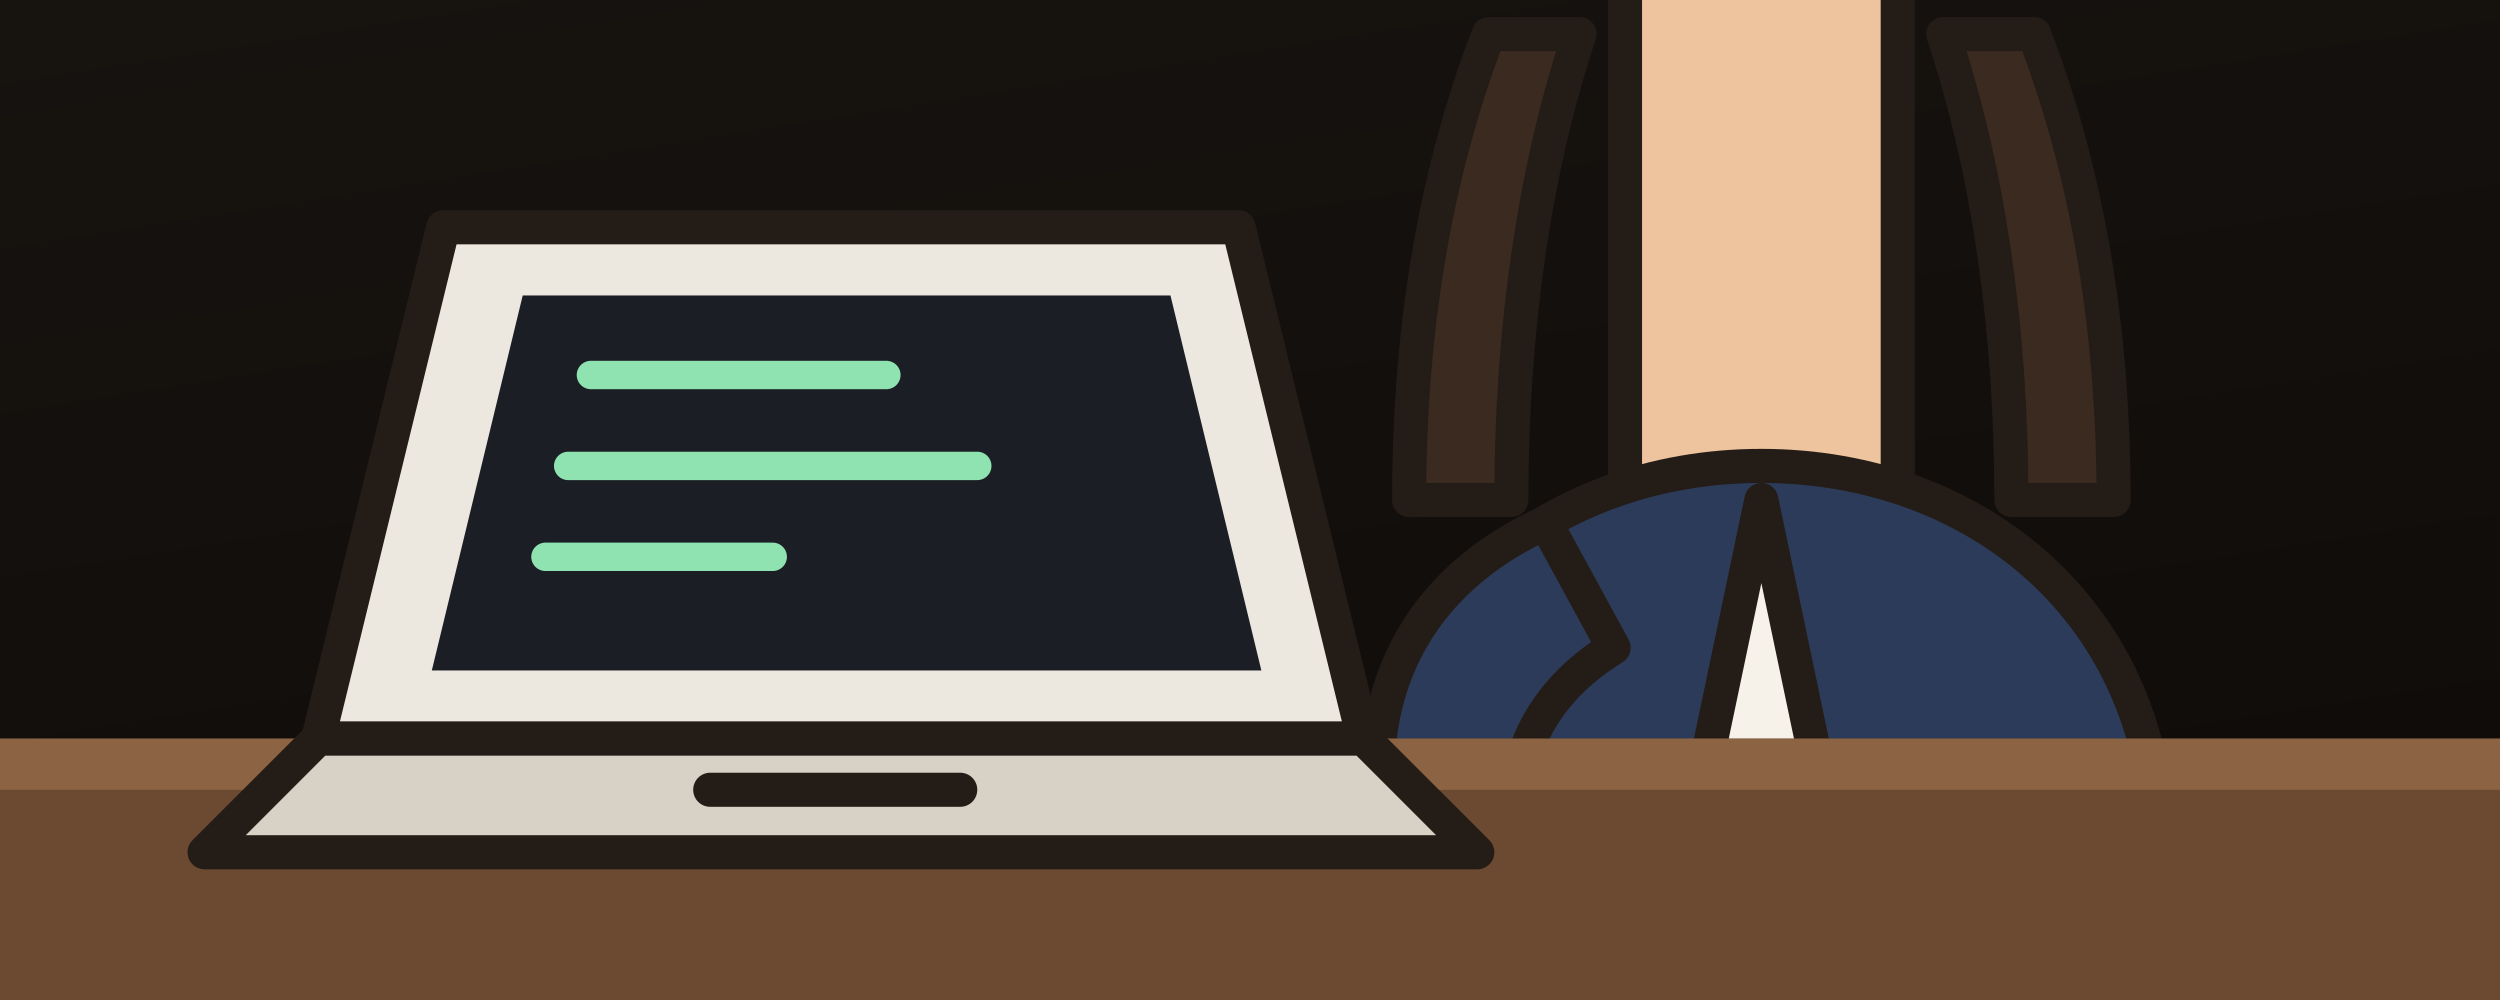
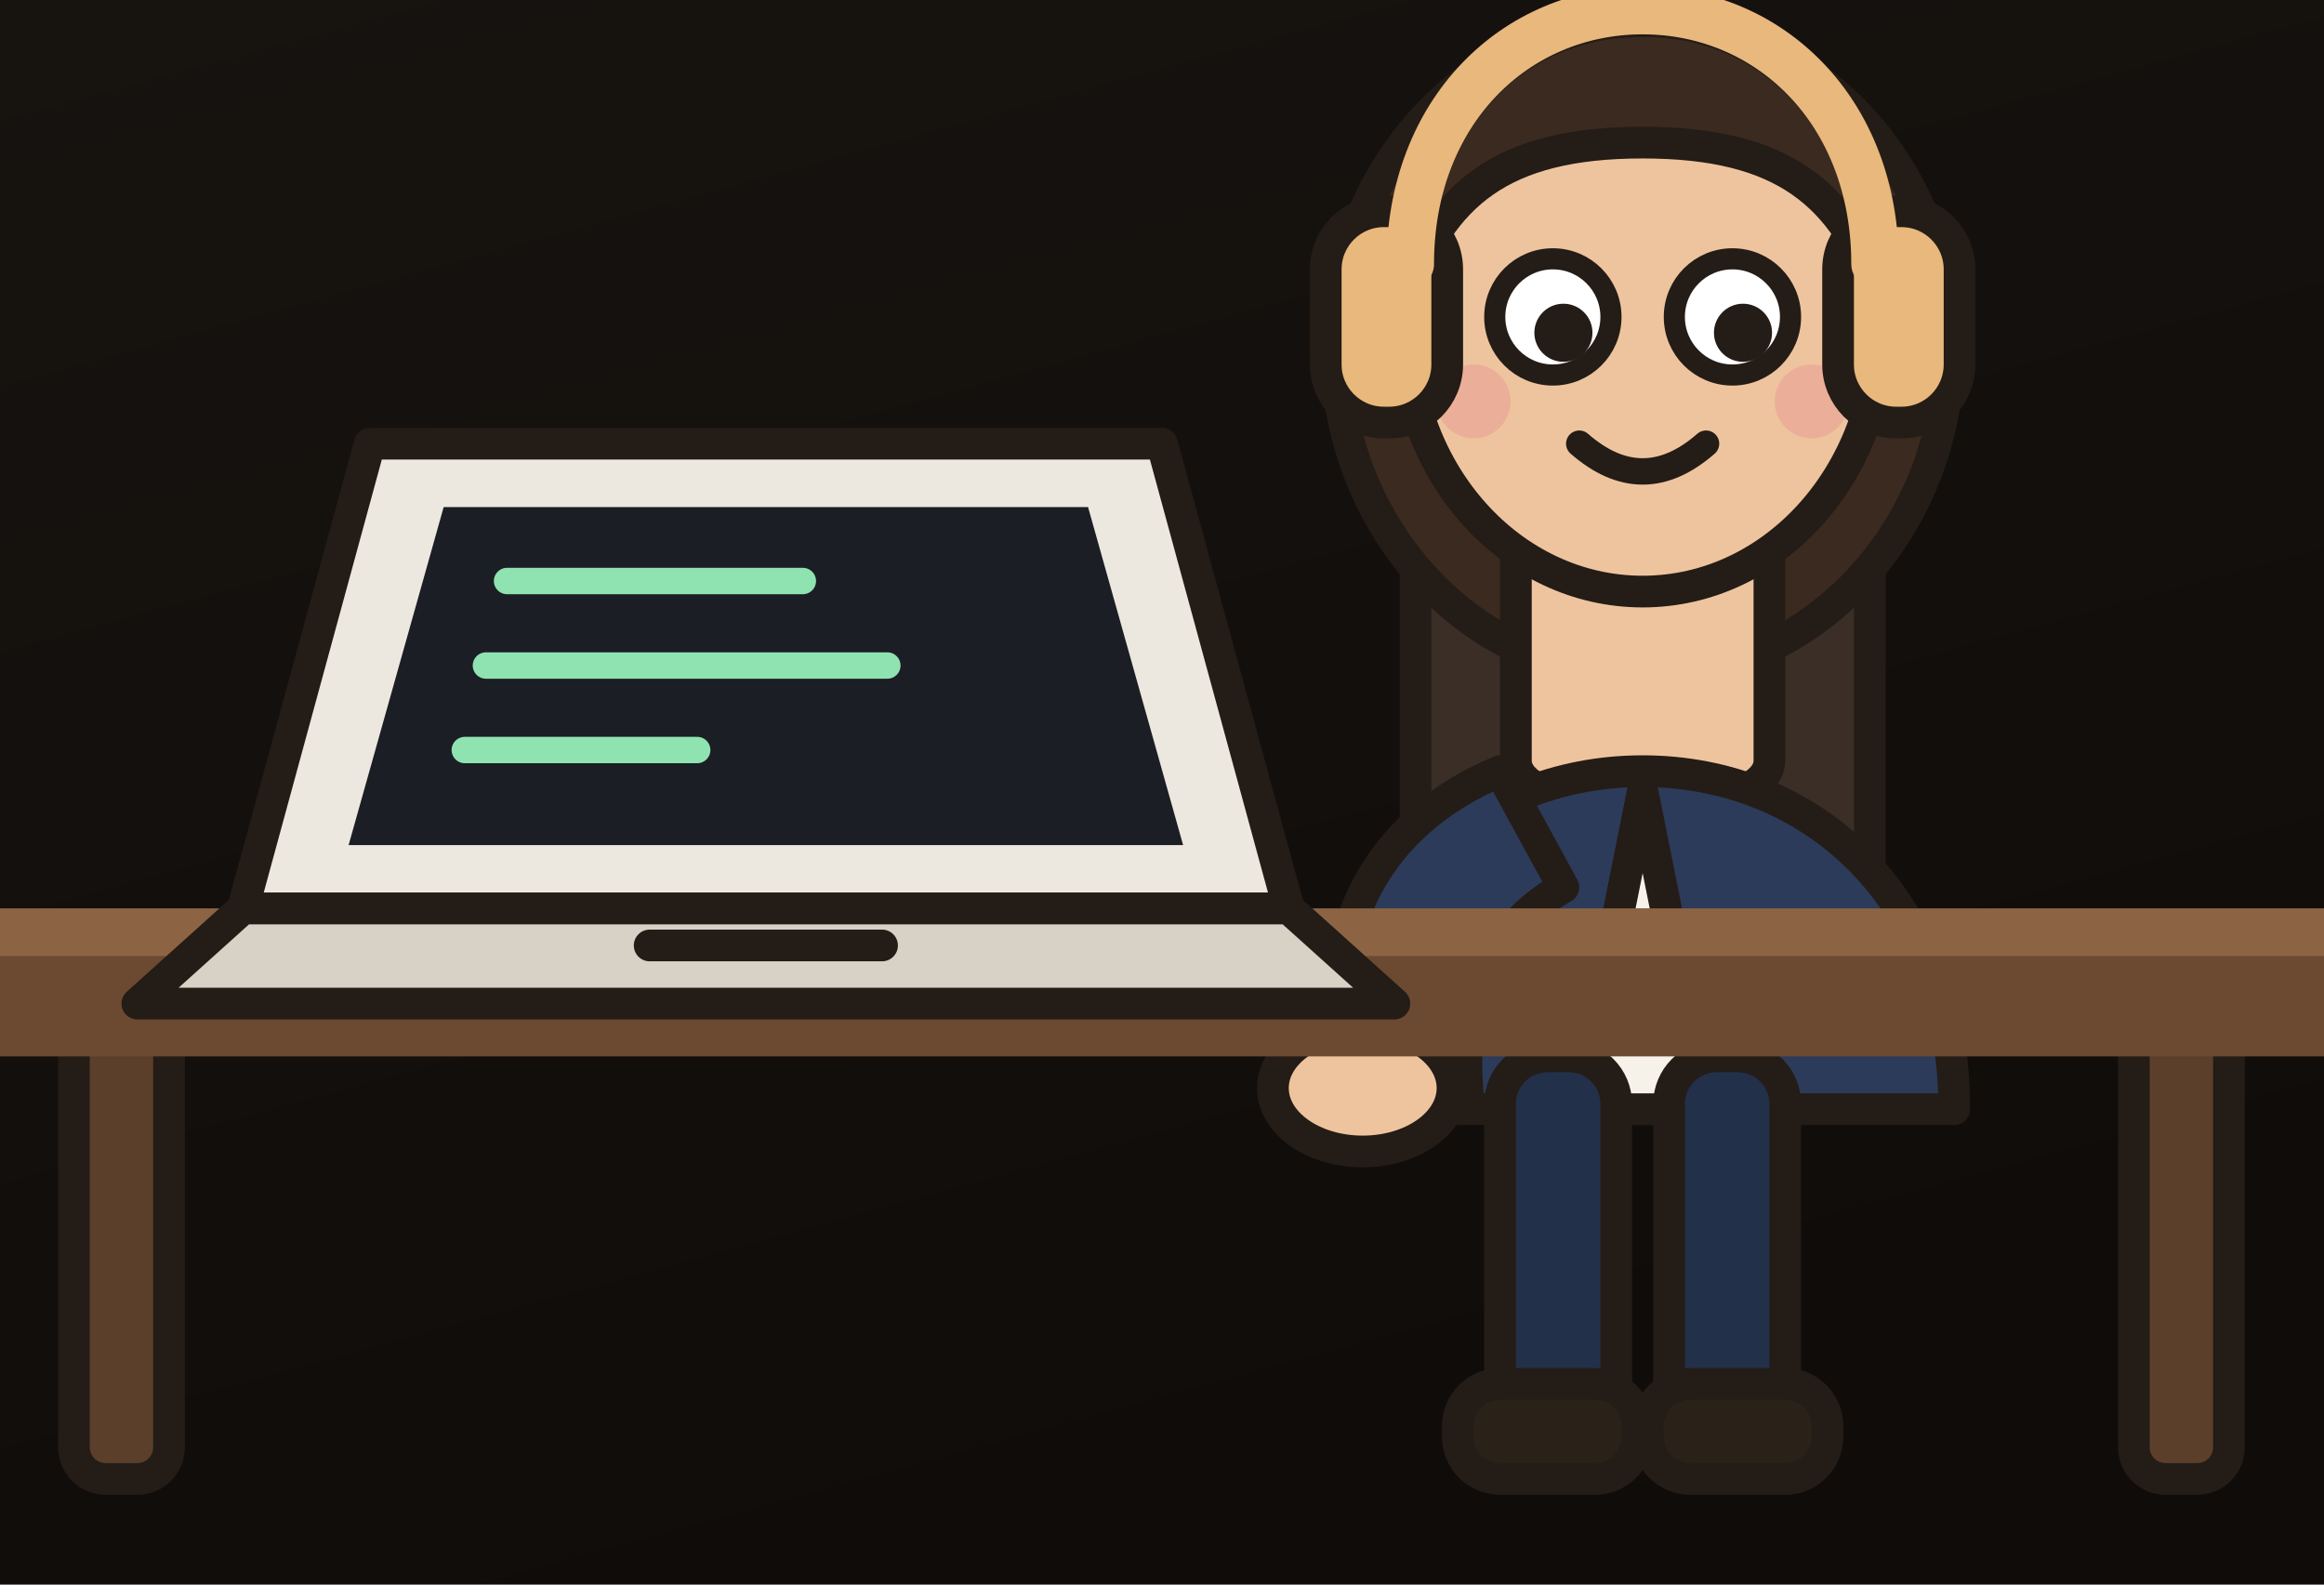
- <svg xmlns="http://www.w3.org/2000/svg" viewBox="0 0 440 176" width="440" height="176">
+ <svg xmlns="http://www.w3.org/2000/svg" viewBox="0 0 440 300" width="440" height="300">
  <defs>
    <linearGradient id="wb" x1="0" y1="0" x2="0.4" y2="1">
      <stop offset="0" stop-color="#17130F" />
      <stop offset="1" stop-color="#100C0A" />
    </linearGradient>
  </defs>
-   <rect width="440" height="176" fill="url(#wb)" />
-   <path d="M286 -10h48v96c0 12-48 12-48 0z" fill="#EEC49E" stroke="#241C16" stroke-width="6" stroke-linejoin="round" stroke-linecap="round" />
-   <path d="M240 150c0-42 32-68 70-68s70 26 70 68z" fill="#2C3B59" stroke="#241C16" stroke-width="6" stroke-linejoin="round" stroke-linecap="round" />
-   <path d="M310 88l-13 62h26z" fill="#F6F2EA" stroke="#241C16" stroke-width="6" stroke-linejoin="round" stroke-linecap="round" />
-   <path d="M262 6c-10 26-14 54-14 82h18c0-30 4-58 12-82z" fill="#3B2A20" stroke="#241C16" stroke-width="6" stroke-linejoin="round" stroke-linecap="round" />
-   <path d="M358 6c10 26 14 54 14 82h-18c0-30-4-58-12-82z" fill="#3B2A20" stroke="#241C16" stroke-width="6" stroke-linejoin="round" stroke-linecap="round" />
-   <path d="M244 150c-6-28 6-48 28-58l12 22c-13 8-19 20-17 36z" fill="#2C3B59" stroke="#241C16" stroke-width="6" stroke-linejoin="round" stroke-linecap="round" />
-   <ellipse cx="250" cy="148" rx="17" ry="12" fill="#EEC49E" stroke="#241C16" stroke-width="6" stroke-linejoin="round" stroke-linecap="round" />
-   <path d="M-12 130h464v60H-12z" fill="#6B4A31" />
-   <path d="M-12 130h464v9H-12z" fill="#8C6444" />
-   <path d="M78 40h140l22 90H56z" fill="#EDE8DF" stroke="#241C16" stroke-width="6" stroke-linejoin="round" stroke-linecap="round" />
-   <path d="M92 52h114l16 66H76z" fill="#1B1E24" />
-   <path d="M104 66h52M100 82h72M96 98h40" stroke="#8FE3B0" stroke-width="5" stroke-linecap="round" />
-   <path d="M56 130h184l20 20H36z" fill="#D7D1C6" stroke="#241C16" stroke-width="6" stroke-linejoin="round" stroke-linecap="round" />
-   <rect x="122" y="136" width="50" height="6" rx="3" fill="#241C16" />
+   <rect width="440" height="300" fill="url(#wb)" />
+   <rect x="268" y="74" width="86" height="120" rx="20" fill="#3A2E26" stroke="#241C16" stroke-width="6" stroke-linejoin="round" stroke-linecap="round" />
+   <ellipse cx="311" cy="66" rx="58" ry="62" fill="#3B2A20" stroke="#241C16" stroke-width="6" stroke-linejoin="round" stroke-linecap="round" />
+   <path d="M287 104h48v40c0 12-48 12-48 0z" fill="#EEC49E" stroke="#241C16" stroke-width="6" stroke-linejoin="round" stroke-linecap="round" />
+   <ellipse cx="311" cy="62" rx="45" ry="50" fill="#EEC49E" stroke="#241C16" stroke-width="6" stroke-linejoin="round" stroke-linecap="round" />
+   <path d="M266 56c2-33 20-52 45-52s43 19 45 52c-7-19-18-29-45-29s-38 10-45 29z" fill="#3B2A20" stroke="#241C16" stroke-width="6" stroke-linejoin="round" stroke-linecap="round" />
+   <circle cx="294" cy="60" r="11" fill="#FFFFFF" stroke="#241C16" stroke-width="4" />
+   <circle cx="328" cy="60" r="11" fill="#FFFFFF" stroke="#241C16" stroke-width="4" />
+   <circle cx="296" cy="63" r="5.5" fill="#241C16" />
+   <circle cx="330" cy="63" r="5.5" fill="#241C16" />
+   <path d="M299 84c8 7 16 7 24 0" stroke="#241C16" stroke-width="5" fill="none" stroke-linecap="round" />
+   <circle cx="279" cy="76" r="7" fill="#E79A94" opacity="0.5" />
+   <circle cx="343" cy="76" r="7" fill="#E79A94" opacity="0.5" />
+   <rect x="251" y="40" width="23" height="40" rx="11" fill="#E8B87C" stroke="#241C16" stroke-width="6" stroke-linejoin="round" stroke-linecap="round" />
+   <rect x="348" y="40" width="23" height="40" rx="11" fill="#E8B87C" stroke="#241C16" stroke-width="6" stroke-linejoin="round" stroke-linecap="round" />
+   <path d="M267 50c0-29 20-48 44-48s44 19 44 48" fill="none" stroke="#E8B87C" stroke-width="9" stroke-linecap="round" />
+   <path d="M252 210c0-40 27-64 59-64s59 24 59 64z" fill="#2C3B59" stroke="#241C16" stroke-width="6" stroke-linejoin="round" stroke-linecap="round" />
+   <path d="M311 150l-12 60h24z" fill="#F6F2EA" stroke="#241C16" stroke-width="6" stroke-linejoin="round" stroke-linecap="round" />
+   <rect x="284" y="200" width="22" height="72" rx="9" fill="#233049" stroke="#241C16" stroke-width="6" stroke-linejoin="round" stroke-linecap="round" />
+   <rect x="316" y="200" width="22" height="72" rx="9" fill="#233049" stroke="#241C16" stroke-width="6" stroke-linejoin="round" stroke-linecap="round" />
+   <rect x="276" y="262" width="34" height="18" rx="8" fill="#2A2119" stroke="#241C16" stroke-width="6" stroke-linejoin="round" stroke-linecap="round" />
+   <rect x="312" y="262" width="34" height="18" rx="8" fill="#2A2119" stroke="#241C16" stroke-width="6" stroke-linejoin="round" stroke-linecap="round" />
+   <path d="M256 208c-8-30 4-52 28-62l12 22c-14 8-20 22-18 40z" fill="#2C3B59" stroke="#241C16" stroke-width="6" stroke-linejoin="round" stroke-linecap="round" />
+   <ellipse cx="258" cy="206" rx="17" ry="12" fill="#EEC49E" stroke="#241C16" stroke-width="6" stroke-linejoin="round" stroke-linecap="round" />
+   <rect x="14" y="186" width="18" height="94" rx="6" fill="#5B3F2A" stroke="#241C16" stroke-width="6" stroke-linejoin="round" stroke-linecap="round" />
+   <rect x="404" y="186" width="18" height="94" rx="6" fill="#5B3F2A" stroke="#241C16" stroke-width="6" stroke-linejoin="round" stroke-linecap="round" />
+   <path d="M-10 172h460v28H-10z" fill="#6B4A31" />
+   <path d="M-10 172h460v9H-10z" fill="#8C6444" />
+   <path d="M70 84h150l24 88H46z" fill="#EDE8DF" stroke="#241C16" stroke-width="6" stroke-linejoin="round" stroke-linecap="round" />
+   <path d="M84 96h122l18 64H66z" fill="#1B1E24" />
+   <path d="M96 110h56M92 126h76M88 142h44" stroke="#8FE3B0" stroke-width="5" stroke-linecap="round" />
+   <path d="M46 172h198l20 18H26z" fill="#D7D1C6" stroke="#241C16" stroke-width="6" stroke-linejoin="round" stroke-linecap="round" />
+   <rect x="120" y="176" width="50" height="6" rx="3" fill="#241C16" />
</svg>
